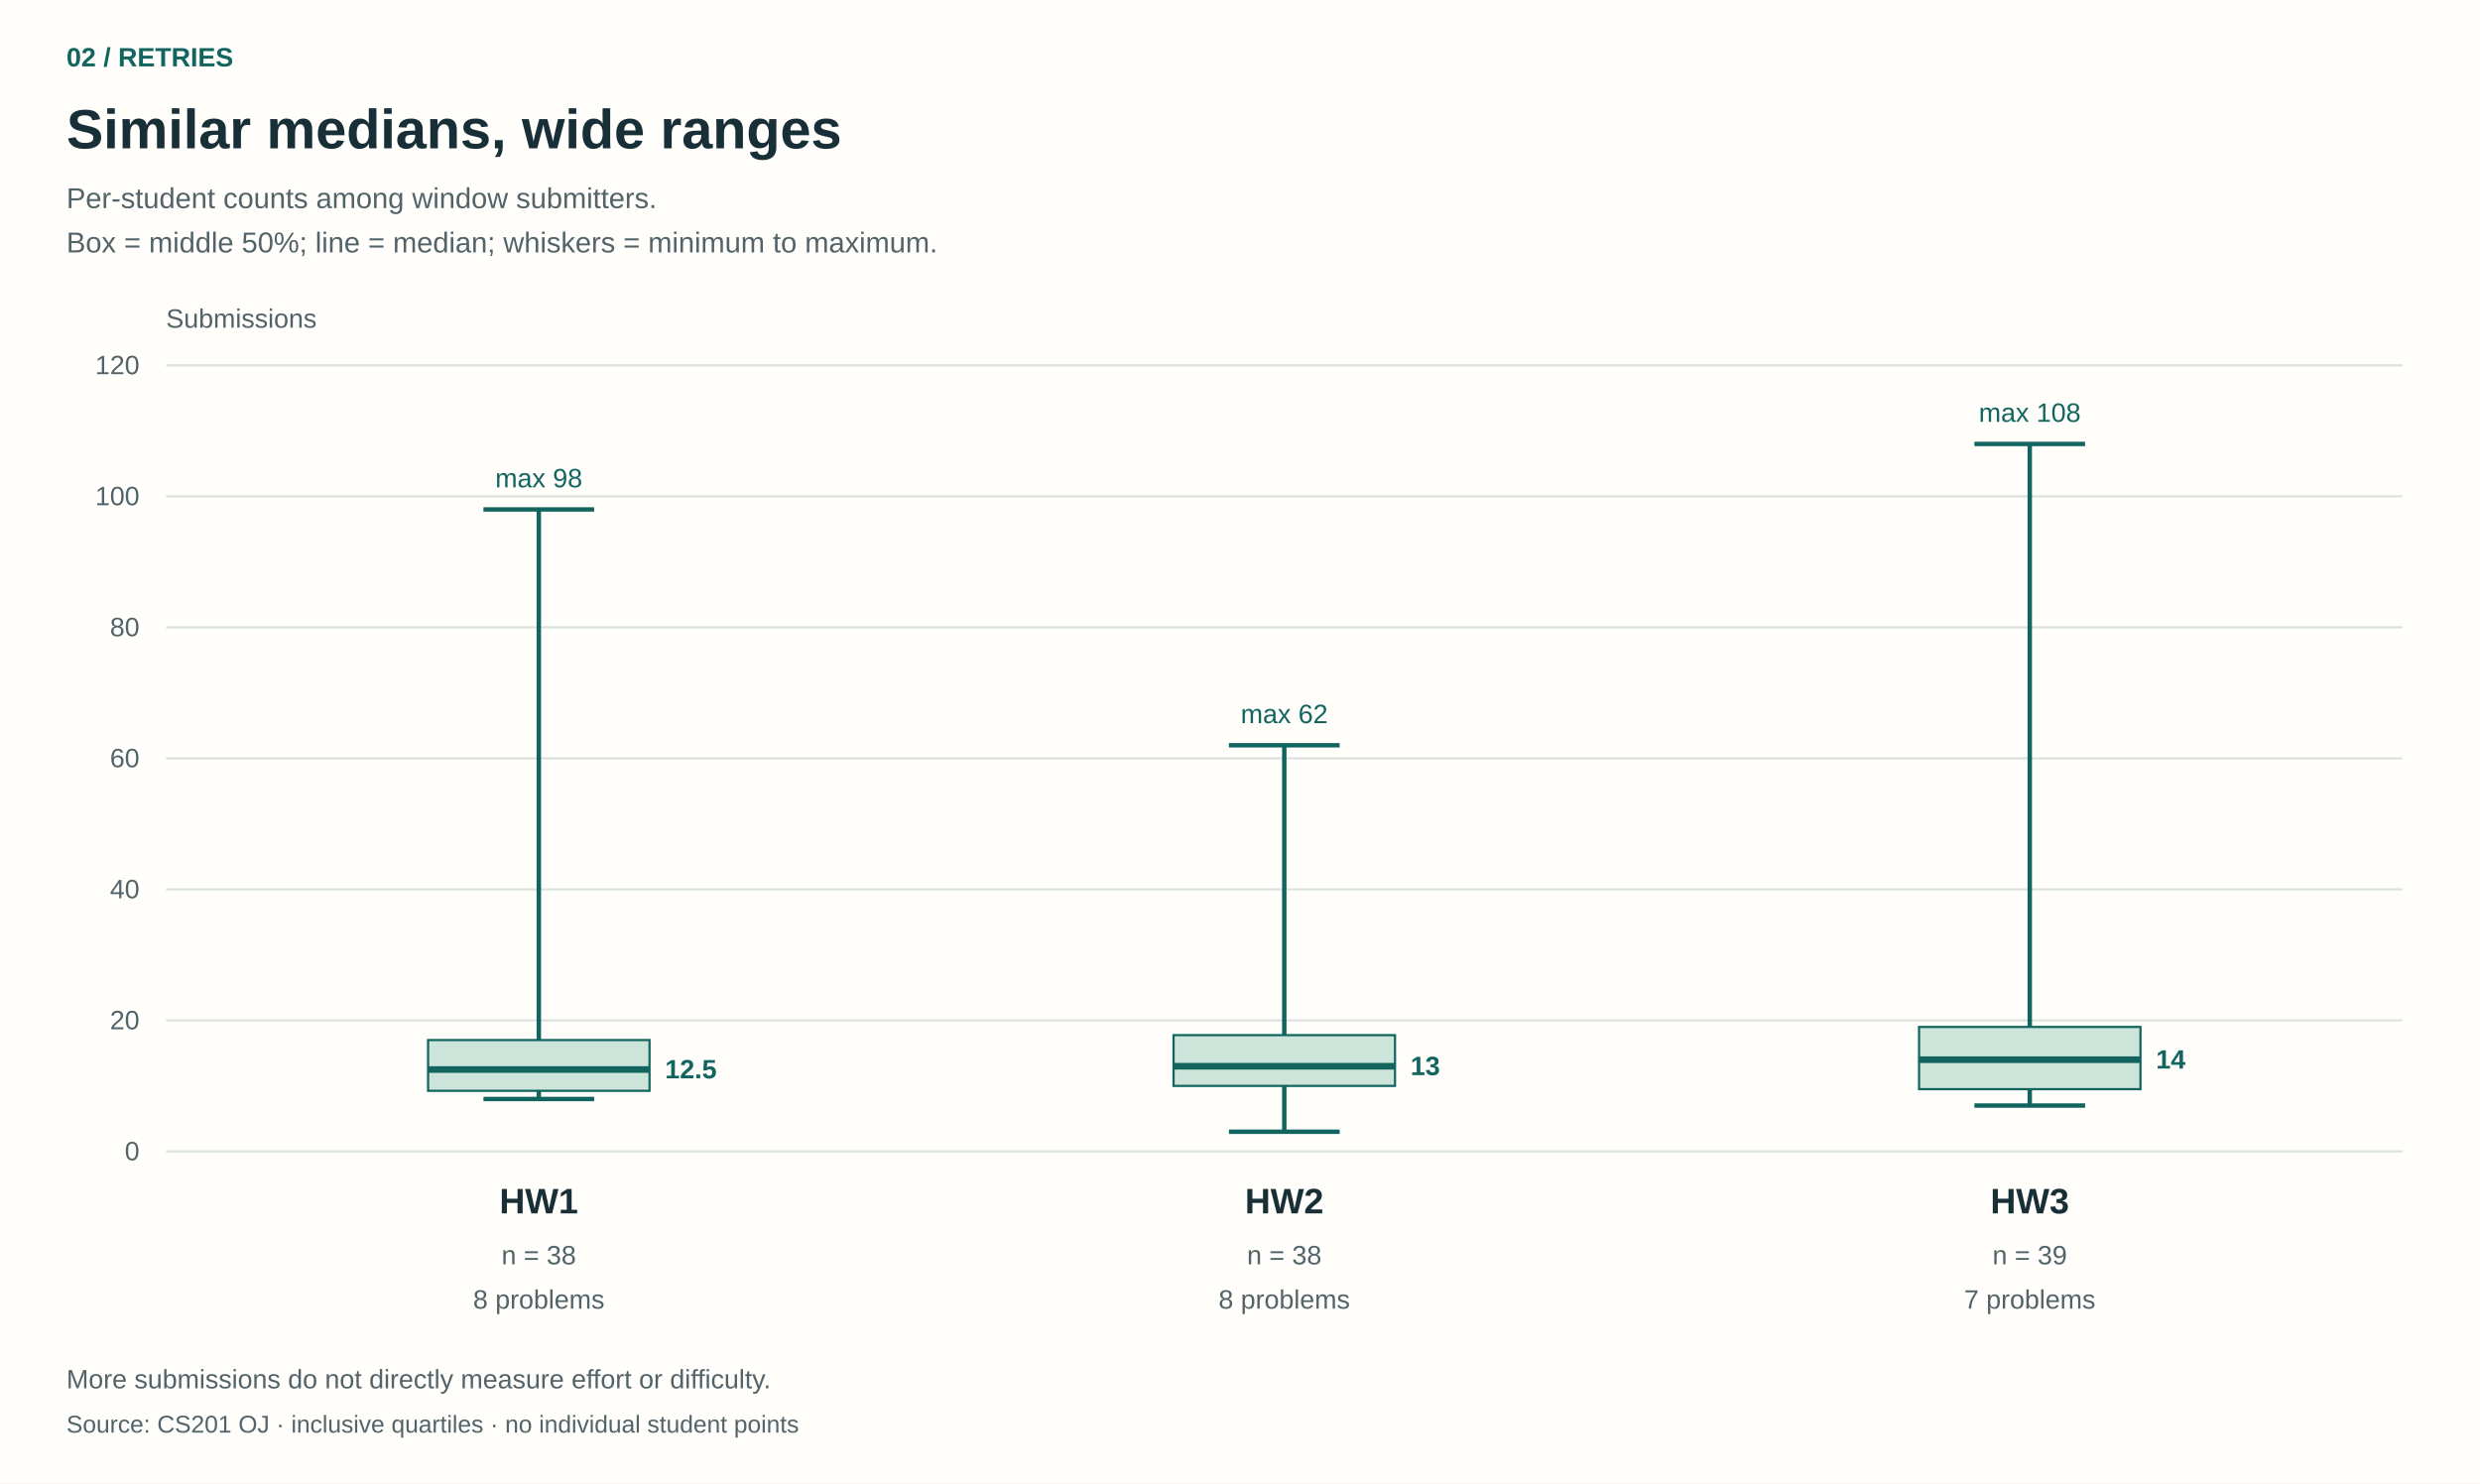
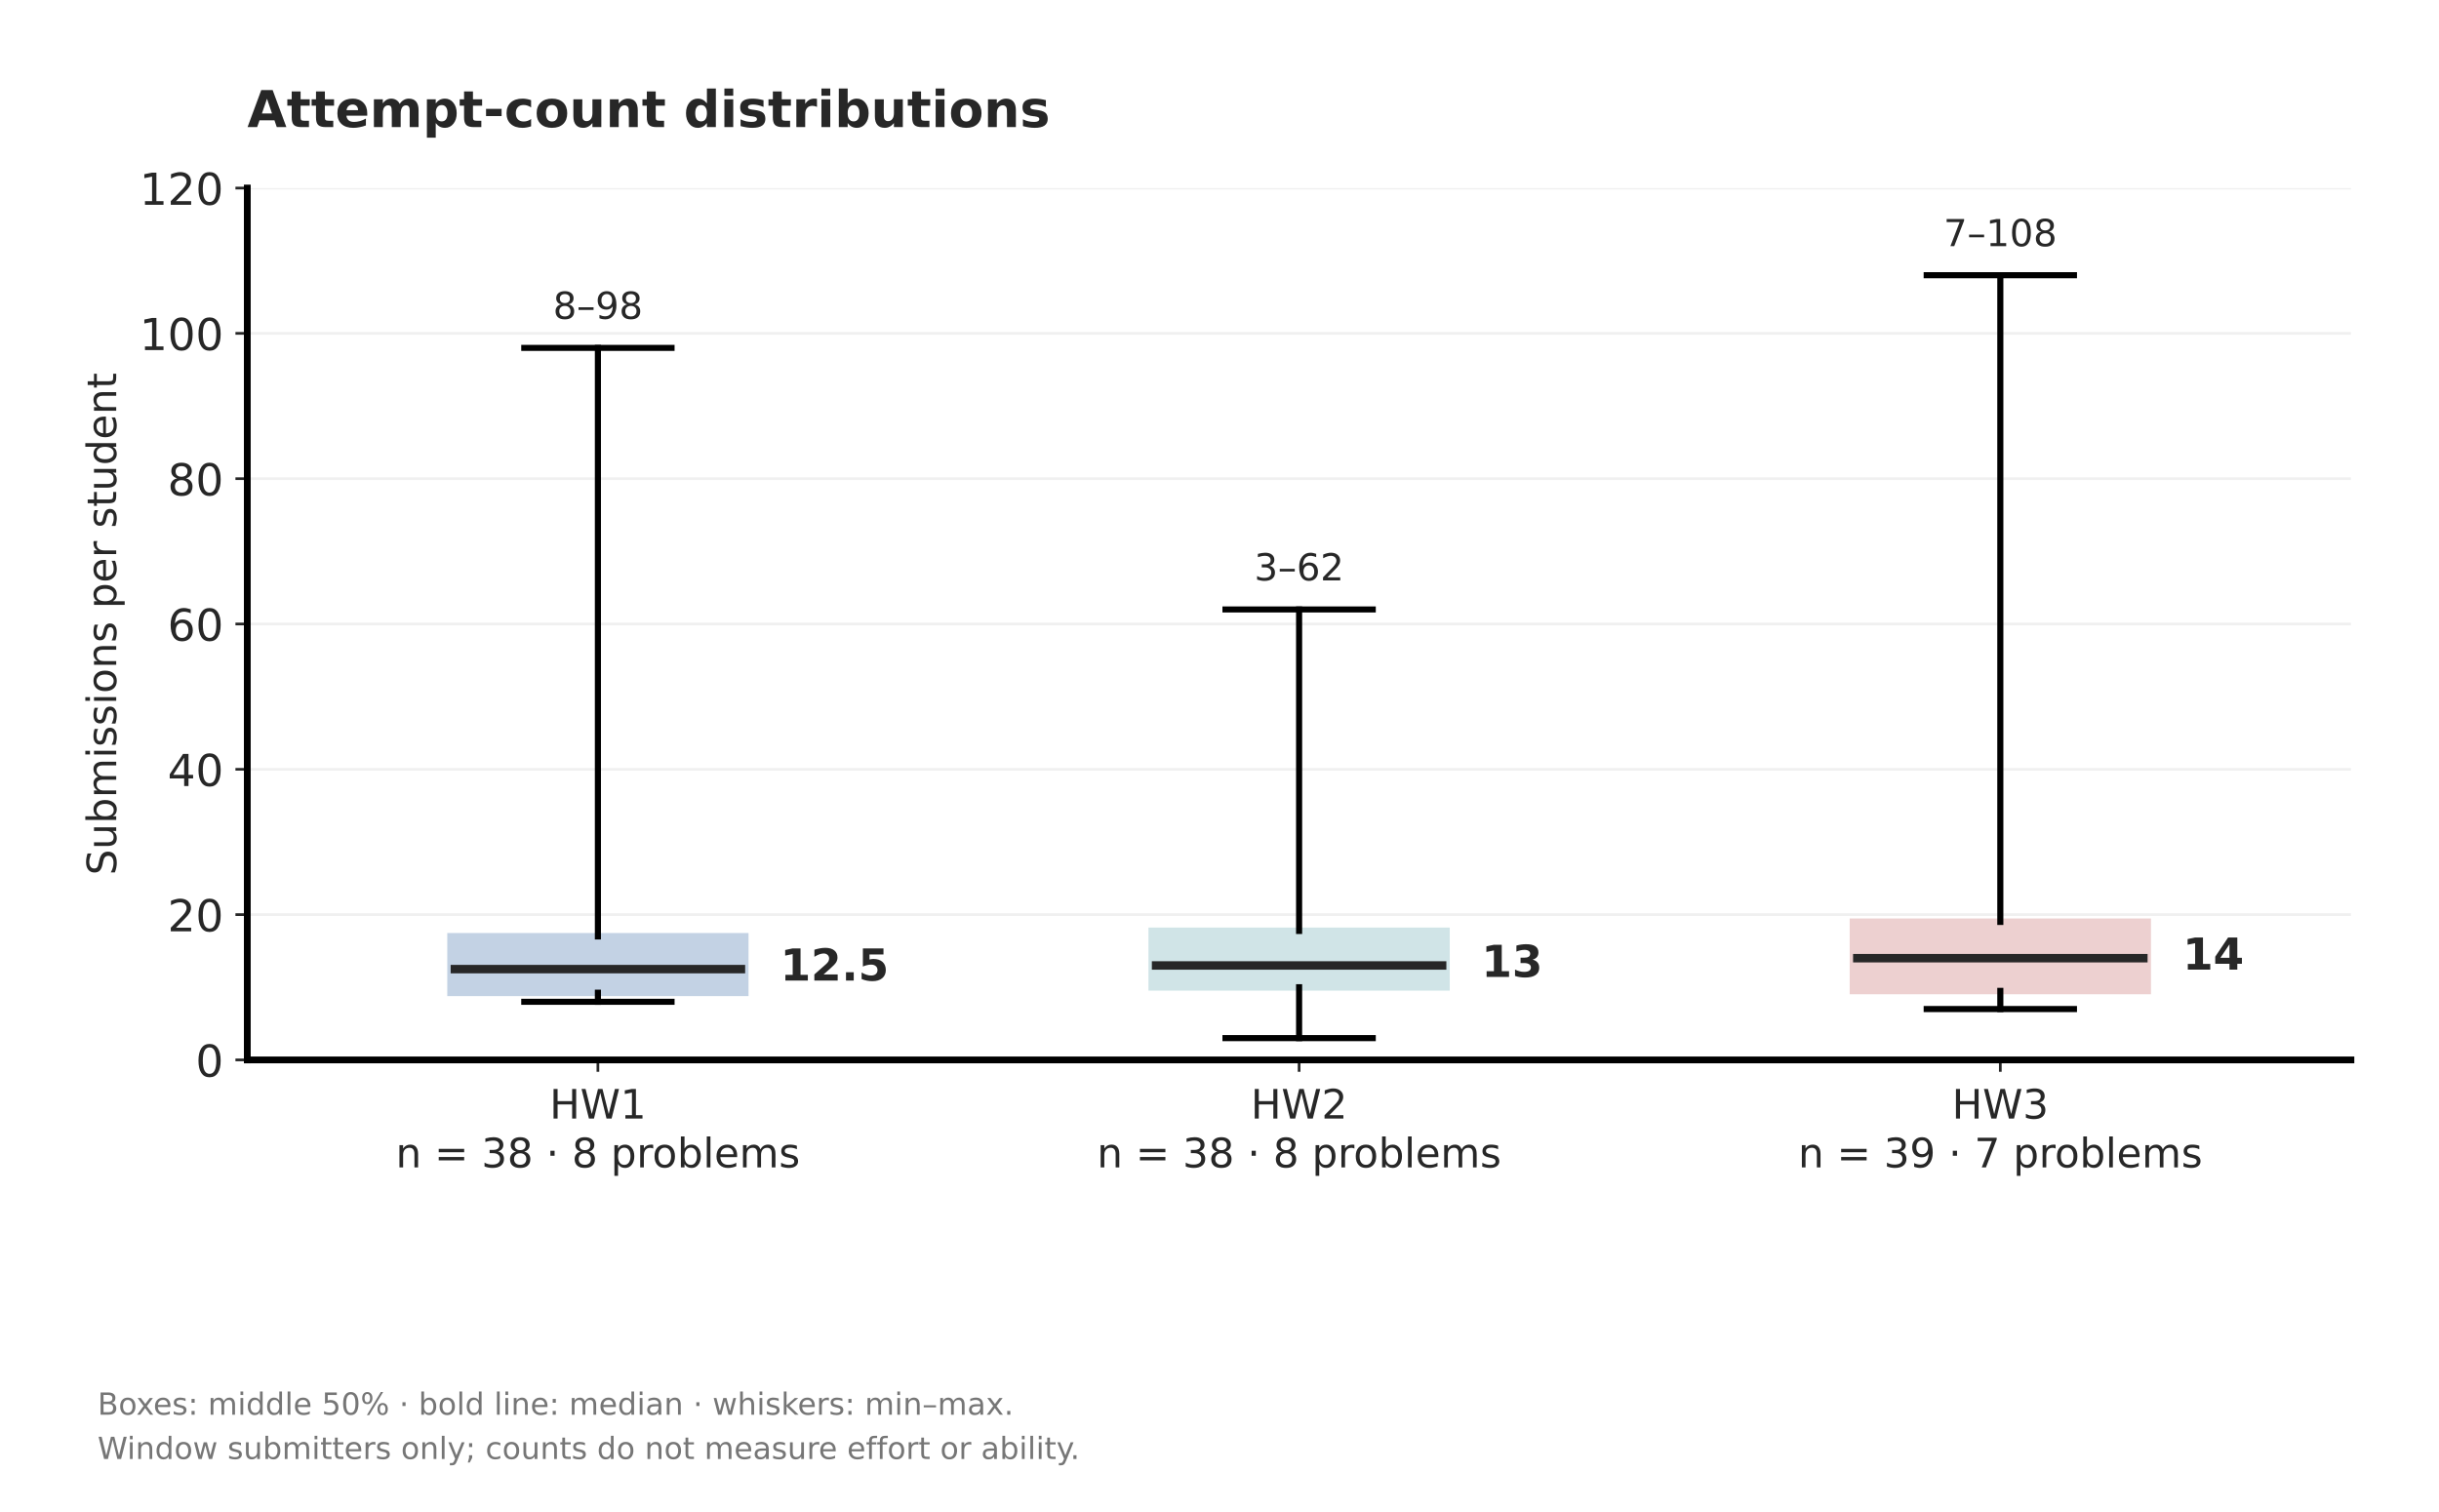
- <svg xmlns="http://www.w3.org/2000/svg" width="1120" height="670" viewBox="0 0 1120 670" role="img">
+ <svg xmlns="http://www.w3.org/2000/svg" xmlns:xlink="http://www.w3.org/1999/xlink" width="720pt" height="446.4pt" viewBox="0 0 720 446.4" version="1.1">
  <defs>
-     <pattern id="mask" width="6" height="6" patternUnits="userSpaceOnUse">
-       <rect width="6" height="6" fill="#f1eee8" />
-       <path d="M0 6L6 0" stroke="#c1bdb4" />
-     </pattern>
+     <style type="text/css">*{stroke-linejoin: round; stroke-linecap: butt}</style>
  </defs>
-   <rect width="1120" height="670" fill="#fffefa" />
-   <text x="30" y="30" fill="#12655f" text-anchor="start" font-family="Arial, sans-serif" font-size="12" font-weight="700">02 / RETRIES</text>
-   <text x="30" y="67" fill="#192f38" text-anchor="start" font-family="Arial, sans-serif" font-size="25" font-weight="700">Similar medians, wide ranges</text>
-   <text x="30" y="94" fill="#52636a" text-anchor="start" font-family="Arial, sans-serif" font-size="13" font-weight="400">Per-student counts among window submitters.</text>
-   <text x="30" y="114" fill="#52636a" text-anchor="start" font-family="Arial, sans-serif" font-size="13" font-weight="400">Box = middle 50%; line = median; whiskers = minimum to maximum.</text>
-   <line x1="75" y1="520.0" x2="1085" y2="520.0" stroke="#dbe2df" stroke-width="1" />
-   <text x="63" y="524.0" fill="#52636a" text-anchor="end" font-family="Arial, sans-serif" font-size="12" font-weight="400">0</text>
-   <line x1="75" y1="460.833" x2="1085" y2="460.833" stroke="#dbe2df" stroke-width="1" />
-   <text x="63" y="464.833" fill="#52636a" text-anchor="end" font-family="Arial, sans-serif" font-size="12" font-weight="400">20</text>
-   <line x1="75" y1="401.667" x2="1085" y2="401.667" stroke="#dbe2df" stroke-width="1" />
-   <text x="63" y="405.667" fill="#52636a" text-anchor="end" font-family="Arial, sans-serif" font-size="12" font-weight="400">40</text>
-   <line x1="75" y1="342.5" x2="1085" y2="342.5" stroke="#dbe2df" stroke-width="1" />
-   <text x="63" y="346.5" fill="#52636a" text-anchor="end" font-family="Arial, sans-serif" font-size="12" font-weight="400">60</text>
-   <line x1="75" y1="283.333" x2="1085" y2="283.333" stroke="#dbe2df" stroke-width="1" />
-   <text x="63" y="287.333" fill="#52636a" text-anchor="end" font-family="Arial, sans-serif" font-size="12" font-weight="400">80</text>
-   <line x1="75" y1="224.167" x2="1085" y2="224.167" stroke="#dbe2df" stroke-width="1" />
-   <text x="63" y="228.167" fill="#52636a" text-anchor="end" font-family="Arial, sans-serif" font-size="12" font-weight="400">100</text>
-   <line x1="75" y1="165.0" x2="1085" y2="165.0" stroke="#dbe2df" stroke-width="1" />
-   <text x="63" y="169.0" fill="#52636a" text-anchor="end" font-family="Arial, sans-serif" font-size="12" font-weight="400">120</text>
-   <text x="75" y="148" fill="#52636a" text-anchor="start" font-family="Arial, sans-serif" font-size="12" font-weight="400">Submissions</text>
-   <line x1="243.333" y1="496.333" x2="243.333" y2="230.083" stroke="#12655f" stroke-width="2" />
-   <line x1="218.333" y1="496.333" x2="268.333" y2="496.333" stroke="#12655f" stroke-width="2" />
-   <line x1="218.333" y1="230.083" x2="268.333" y2="230.083" stroke="#12655f" stroke-width="2" />
-   <rect x="193.333" y="469.708" width="100" height="22.927" fill="#cde4da" stroke="#12655f" />
-   <line x1="193.333" y1="483.021" x2="293.333" y2="483.021" stroke="#12655f" stroke-width="3" />
-   <text x="243.333" y="220.083" fill="#12655f" text-anchor="middle" font-family="Arial, sans-serif" font-size="12" font-weight="400">max 98</text>
-   <text x="300.333" y="487.021" fill="#12655f" text-anchor="start" font-family="Arial, sans-serif" font-size="12" font-weight="700">12.5</text>
-   <text x="243.333" y="548" fill="#192f38" text-anchor="middle" font-family="Arial, sans-serif" font-size="16" font-weight="700">HW1</text>
-   <text x="243.333" y="571" fill="#52636a" text-anchor="middle" font-family="Arial, sans-serif" font-size="12" font-weight="400">n = 38</text>
-   <text x="243.333" y="591" fill="#52636a" text-anchor="middle" font-family="Arial, sans-serif" font-size="12" font-weight="400">8 problems</text>
-   <line x1="580.0" y1="511.125" x2="580.0" y2="336.583" stroke="#12655f" stroke-width="2" />
-   <line x1="555.0" y1="511.125" x2="605.0" y2="511.125" stroke="#12655f" stroke-width="2" />
-   <line x1="555.0" y1="336.583" x2="605.0" y2="336.583" stroke="#12655f" stroke-width="2" />
-   <rect x="530.0" y="467.49" width="100" height="22.927" fill="#cde4da" stroke="#12655f" />
-   <line x1="530.0" y1="481.542" x2="630.0" y2="481.542" stroke="#12655f" stroke-width="3" />
-   <text x="580.0" y="326.583" fill="#12655f" text-anchor="middle" font-family="Arial, sans-serif" font-size="12" font-weight="400">max 62</text>
-   <text x="637.0" y="485.542" fill="#12655f" text-anchor="start" font-family="Arial, sans-serif" font-size="12" font-weight="700">13</text>
-   <text x="580.0" y="548" fill="#192f38" text-anchor="middle" font-family="Arial, sans-serif" font-size="16" font-weight="700">HW2</text>
-   <text x="580.0" y="571" fill="#52636a" text-anchor="middle" font-family="Arial, sans-serif" font-size="12" font-weight="400">n = 38</text>
-   <text x="580.0" y="591" fill="#52636a" text-anchor="middle" font-family="Arial, sans-serif" font-size="12" font-weight="400">8 problems</text>
-   <line x1="916.667" y1="499.292" x2="916.667" y2="200.5" stroke="#12655f" stroke-width="2" />
-   <line x1="891.667" y1="499.292" x2="941.667" y2="499.292" stroke="#12655f" stroke-width="2" />
-   <line x1="891.667" y1="200.5" x2="941.667" y2="200.5" stroke="#12655f" stroke-width="2" />
-   <rect x="866.667" y="463.792" width="100" height="28.104" fill="#cde4da" stroke="#12655f" />
-   <line x1="866.667" y1="478.583" x2="966.667" y2="478.583" stroke="#12655f" stroke-width="3" />
-   <text x="916.667" y="190.5" fill="#12655f" text-anchor="middle" font-family="Arial, sans-serif" font-size="12" font-weight="400">max 108</text>
-   <text x="973.667" y="482.583" fill="#12655f" text-anchor="start" font-family="Arial, sans-serif" font-size="12" font-weight="700">14</text>
-   <text x="916.667" y="548" fill="#192f38" text-anchor="middle" font-family="Arial, sans-serif" font-size="16" font-weight="700">HW3</text>
-   <text x="916.667" y="571" fill="#52636a" text-anchor="middle" font-family="Arial, sans-serif" font-size="12" font-weight="400">n = 39</text>
-   <text x="916.667" y="591" fill="#52636a" text-anchor="middle" font-family="Arial, sans-serif" font-size="12" font-weight="400">7 problems</text>
-   <text x="30" y="627" fill="#52636a" text-anchor="start" font-family="Arial, sans-serif" font-size="12" font-weight="400">More submissions do not directly measure effort or difficulty.</text>
-   <text x="30" y="647" fill="#52636a" text-anchor="start" font-family="Arial, sans-serif" font-size="11" font-weight="400">Source: CS201 OJ · inclusive quartiles · no individual student points</text>
+   <g id="figure_1">
+     <g id="patch_1">
+       <path d="M 0 446.4 L 720 446.4 L 720 0 L 0 0 z " style="fill: #ffffff" />
+     </g>
+     <g id="axes_1">
+       <g id="patch_2">
+         <path d="M 73.003 312.928 L 694 312.928 L 694 55.52 L 73.003 55.52 z " style="fill: #ffffff" />
+       </g>
+       <g id="matplotlib.axis_1">
+         <g id="xtick_1">
+           <g id="line2d_1">
+             <defs>
+               <path id="m3eb0104dd7" d="M 0 0 L 0 3.5 " style="stroke: #272727; stroke-width: 0.8" />
+             </defs>
+             <g>
+               <use xlink:href="#m3eb0104dd7" x="176.502" y="312.928" style="fill: #272727; stroke: #272727; stroke-width: 0.8" />
+             </g>
+           </g>
+           <g id="text_1">
+             <text style="font-size: 12px; font-family: 'DejaVu Sans', 'Helvetica', 'Arial', 'Bitstream Vera Sans', 'Computer Modern Sans Serif', 'Lucida Grande', 'Verdana', 'Geneva', 'Lucid', 'Avant Garde', sans-serif; fill: #272727" transform="translate(162.2402 330.2469)">HW1</text>
+             <text style="font-size: 12px; font-family: 'DejaVu Sans', 'Helvetica', 'Arial', 'Bitstream Vera Sans', 'Computer Modern Sans Serif', 'Lucida Grande', 'Verdana', 'Geneva', 'Lucid', 'Avant Garde', sans-serif; fill: #272727" transform="translate(116.8258 344.6501)">n = 38 · 8 problems</text>
+           </g>
+         </g>
+         <g id="xtick_2">
+           <g id="line2d_2">
+             <g>
+               <use xlink:href="#m3eb0104dd7" x="383.501" y="312.928" style="fill: #272727; stroke: #272727; stroke-width: 0.8" />
+             </g>
+           </g>
+           <g id="text_2">
+             <text style="font-size: 12px; font-family: 'DejaVu Sans', 'Helvetica', 'Arial', 'Bitstream Vera Sans', 'Computer Modern Sans Serif', 'Lucida Grande', 'Verdana', 'Geneva', 'Lucid', 'Avant Garde', sans-serif; fill: #272727" transform="translate(369.2392 330.2469)">HW2</text>
+             <text style="font-size: 12px; font-family: 'DejaVu Sans', 'Helvetica', 'Arial', 'Bitstream Vera Sans', 'Computer Modern Sans Serif', 'Lucida Grande', 'Verdana', 'Geneva', 'Lucid', 'Avant Garde', sans-serif; fill: #272727" transform="translate(323.8248 344.6501)">n = 38 · 8 problems</text>
+           </g>
+         </g>
+         <g id="xtick_3">
+           <g id="line2d_3">
+             <g>
+               <use xlink:href="#m3eb0104dd7" x="590.5" y="312.928" style="fill: #272727; stroke: #272727; stroke-width: 0.8" />
+             </g>
+           </g>
+           <g id="text_3">
+             <text style="font-size: 12px; font-family: 'DejaVu Sans', 'Helvetica', 'Arial', 'Bitstream Vera Sans', 'Computer Modern Sans Serif', 'Lucida Grande', 'Verdana', 'Geneva', 'Lucid', 'Avant Garde', sans-serif; fill: #272727" transform="translate(576.2383 330.2469)">HW3</text>
+             <text style="font-size: 12px; font-family: 'DejaVu Sans', 'Helvetica', 'Arial', 'Bitstream Vera Sans', 'Computer Modern Sans Serif', 'Lucida Grande', 'Verdana', 'Geneva', 'Lucid', 'Avant Garde', sans-serif; fill: #272727" transform="translate(530.8239 344.6501)">n = 39 · 7 problems</text>
+           </g>
+         </g>
+       </g>
+       <g id="matplotlib.axis_2">
+         <g id="ytick_1">
+           <g id="line2d_4">
+             <path d="M 73.003 312.928 L 694 312.928 " clip-path="url(#pb4176740e0)" style="fill: none; stroke: #b0b0b0; stroke-opacity: 0.18; stroke-width: 0.8; stroke-linecap: square" />
+           </g>
+           <g id="line2d_5">
+             <defs>
+               <path id="m71f31ba276" d="M 0 0 L -3.5 0 " style="stroke: #272727; stroke-width: 0.8" />
+             </defs>
+             <g>
+               <use xlink:href="#m71f31ba276" x="73.003" y="312.928" style="fill: #272727; stroke: #272727; stroke-width: 0.8" />
+             </g>
+           </g>
+           <g id="text_4">
+             <text style="font-size: 13px; font-family: 'DejaVu Sans', 'Helvetica', 'Arial', 'Bitstream Vera Sans', 'Computer Modern Sans Serif', 'Lucida Grande', 'Verdana', 'Geneva', 'Lucid', 'Avant Garde', sans-serif; text-anchor: end; fill: #272727" x="66.003" y="317.867" transform="rotate(-0 66.00281 317.867)">0</text>
+           </g>
+         </g>
+         <g id="ytick_2">
+           <g id="line2d_6">
+             <path d="M 73.003 270.027 L 694 270.027 " clip-path="url(#pb4176740e0)" style="fill: none; stroke: #b0b0b0; stroke-opacity: 0.18; stroke-width: 0.8; stroke-linecap: square" />
+           </g>
+           <g id="line2d_7">
+             <g>
+               <use xlink:href="#m71f31ba276" x="73.003" y="270.027" style="fill: #272727; stroke: #272727; stroke-width: 0.8" />
+             </g>
+           </g>
+           <g id="text_5">
+             <text style="font-size: 13px; font-family: 'DejaVu Sans', 'Helvetica', 'Arial', 'Bitstream Vera Sans', 'Computer Modern Sans Serif', 'Lucida Grande', 'Verdana', 'Geneva', 'Lucid', 'Avant Garde', sans-serif; text-anchor: end; fill: #272727" x="66.003" y="274.966" transform="rotate(-0 66.00281 274.9656)">20</text>
+           </g>
+         </g>
+         <g id="ytick_3">
+           <g id="line2d_8">
+             <path d="M 73.003 227.126 L 694 227.126 " clip-path="url(#pb4176740e0)" style="fill: none; stroke: #b0b0b0; stroke-opacity: 0.18; stroke-width: 0.8; stroke-linecap: square" />
+           </g>
+           <g id="line2d_9">
+             <g>
+               <use xlink:href="#m71f31ba276" x="73.003" y="227.126" style="fill: #272727; stroke: #272727; stroke-width: 0.8" />
+             </g>
+           </g>
+           <g id="text_6">
+             <text style="font-size: 13px; font-family: 'DejaVu Sans', 'Helvetica', 'Arial', 'Bitstream Vera Sans', 'Computer Modern Sans Serif', 'Lucida Grande', 'Verdana', 'Geneva', 'Lucid', 'Avant Garde', sans-serif; text-anchor: end; fill: #272727" x="66.003" y="232.064" transform="rotate(-0 66.00281 232.0641)">40</text>
+           </g>
+         </g>
+         <g id="ytick_4">
+           <g id="line2d_10">
+             <path d="M 73.003 184.224 L 694 184.224 " clip-path="url(#pb4176740e0)" style="fill: none; stroke: #b0b0b0; stroke-opacity: 0.18; stroke-width: 0.8; stroke-linecap: square" />
+           </g>
+           <g id="line2d_11">
+             <g>
+               <use xlink:href="#m71f31ba276" x="73.003" y="184.224" style="fill: #272727; stroke: #272727; stroke-width: 0.8" />
+             </g>
+           </g>
+           <g id="text_7">
+             <text style="font-size: 13px; font-family: 'DejaVu Sans', 'Helvetica', 'Arial', 'Bitstream Vera Sans', 'Computer Modern Sans Serif', 'Lucida Grande', 'Verdana', 'Geneva', 'Lucid', 'Avant Garde', sans-serif; text-anchor: end; fill: #272727" x="66.003" y="189.163" transform="rotate(-0 66.00281 189.1627)">60</text>
+           </g>
+         </g>
+         <g id="ytick_5">
+           <g id="line2d_12">
+             <path d="M 73.003 141.323 L 694 141.323 " clip-path="url(#pb4176740e0)" style="fill: none; stroke: #b0b0b0; stroke-opacity: 0.18; stroke-width: 0.8; stroke-linecap: square" />
+           </g>
+           <g id="line2d_13">
+             <g>
+               <use xlink:href="#m71f31ba276" x="73.003" y="141.323" style="fill: #272727; stroke: #272727; stroke-width: 0.8" />
+             </g>
+           </g>
+           <g id="text_8">
+             <text style="font-size: 13px; font-family: 'DejaVu Sans', 'Helvetica', 'Arial', 'Bitstream Vera Sans', 'Computer Modern Sans Serif', 'Lucida Grande', 'Verdana', 'Geneva', 'Lucid', 'Avant Garde', sans-serif; text-anchor: end; fill: #272727" x="66.003" y="146.261" transform="rotate(-0 66.00281 146.2613)">80</text>
+           </g>
+         </g>
+         <g id="ytick_6">
+           <g id="line2d_14">
+             <path d="M 73.003 98.421 L 694 98.421 " clip-path="url(#pb4176740e0)" style="fill: none; stroke: #b0b0b0; stroke-opacity: 0.18; stroke-width: 0.8; stroke-linecap: square" />
+           </g>
+           <g id="line2d_15">
+             <g>
+               <use xlink:href="#m71f31ba276" x="73.003" y="98.421" style="fill: #272727; stroke: #272727; stroke-width: 0.8" />
+             </g>
+           </g>
+           <g id="text_9">
+             <text style="font-size: 13px; font-family: 'DejaVu Sans', 'Helvetica', 'Arial', 'Bitstream Vera Sans', 'Computer Modern Sans Serif', 'Lucida Grande', 'Verdana', 'Geneva', 'Lucid', 'Avant Garde', sans-serif; text-anchor: end; fill: #272727" x="66.003" y="103.36" transform="rotate(-0 66.00281 103.3599)">100</text>
+           </g>
+         </g>
+         <g id="ytick_7">
+           <g id="line2d_16">
+             <path d="M 73.003 55.52 L 694 55.52 " clip-path="url(#pb4176740e0)" style="fill: none; stroke: #b0b0b0; stroke-opacity: 0.18; stroke-width: 0.8; stroke-linecap: square" />
+           </g>
+           <g id="line2d_17">
+             <g>
+               <use xlink:href="#m71f31ba276" x="73.003" y="55.52" style="fill: #272727; stroke: #272727; stroke-width: 0.8" />
+             </g>
+           </g>
+           <g id="text_10">
+             <text style="font-size: 13px; font-family: 'DejaVu Sans', 'Helvetica', 'Arial', 'Bitstream Vera Sans', 'Computer Modern Sans Serif', 'Lucida Grande', 'Verdana', 'Geneva', 'Lucid', 'Avant Garde', sans-serif; text-anchor: end; fill: #272727" x="66.003" y="60.458" transform="rotate(-0 66.00281 60.45848)">120</text>
+           </g>
+         </g>
+         <g id="text_11">
+           <text style="font-size: 12px; font-family: 'DejaVu Sans', 'Helvetica', 'Arial', 'Bitstream Vera Sans', 'Computer Modern Sans Serif', 'Lucida Grande', 'Verdana', 'Geneva', 'Lucid', 'Avant Garde', sans-serif; text-anchor: middle; fill: #272727" x="34.306" y="184.224" transform="rotate(-90 34.30625 184.2243)">Submissions per student</text>
+         </g>
+       </g>
+       <g id="patch_3">
+         <path d="M 133.033 293.087 L 219.972 293.087 L 219.972 276.462 L 133.033 276.462 L 133.033 293.087 z " clip-path="url(#pb4176740e0)" style="fill: #0f4d92; opacity: 0.25; stroke: #0f4d92; stroke-width: 2; stroke-linejoin: miter" />
+       </g>
+       <g id="line2d_18">
+         <path d="M 176.502 293.087 L 176.502 295.768 " clip-path="url(#pb4176740e0)" style="fill: none; stroke: #000000; stroke-width: 1.8; stroke-linecap: square" />
+       </g>
+       <g id="line2d_19">
+         <path d="M 176.502 276.462 L 176.502 102.712 " clip-path="url(#pb4176740e0)" style="fill: none; stroke: #000000; stroke-width: 1.8; stroke-linecap: square" />
+       </g>
+       <g id="line2d_20">
+         <path d="M 154.767 295.768 L 198.237 295.768 " clip-path="url(#pb4176740e0)" style="fill: none; stroke: #000000; stroke-width: 1.8; stroke-linecap: square" />
+       </g>
+       <g id="line2d_21">
+         <path d="M 154.767 102.712 L 198.237 102.712 " clip-path="url(#pb4176740e0)" style="fill: none; stroke: #000000; stroke-width: 1.8; stroke-linecap: square" />
+       </g>
+       <g id="patch_4">
+         <path d="M 340.032 291.478 L 426.971 291.478 L 426.971 274.853 L 340.032 274.853 L 340.032 291.478 z " clip-path="url(#pb4176740e0)" style="fill: #42949e; opacity: 0.25; stroke: #42949e; stroke-width: 2; stroke-linejoin: miter" />
+       </g>
+       <g id="line2d_22">
+         <path d="M 383.501 291.478 L 383.501 306.493 " clip-path="url(#pb4176740e0)" style="fill: none; stroke: #000000; stroke-width: 1.8; stroke-linecap: square" />
+       </g>
+       <g id="line2d_23">
+         <path d="M 383.501 274.853 L 383.501 179.934 " clip-path="url(#pb4176740e0)" style="fill: none; stroke: #000000; stroke-width: 1.8; stroke-linecap: square" />
+       </g>
+       <g id="line2d_24">
+         <path d="M 361.767 306.493 L 405.236 306.493 " clip-path="url(#pb4176740e0)" style="fill: none; stroke: #000000; stroke-width: 1.8; stroke-linecap: square" />
+       </g>
+       <g id="line2d_25">
+         <path d="M 361.767 179.934 L 405.236 179.934 " clip-path="url(#pb4176740e0)" style="fill: none; stroke: #000000; stroke-width: 1.8; stroke-linecap: square" />
+       </g>
+       <g id="patch_5">
+         <path d="M 547.031 292.55 L 633.97 292.55 L 633.97 272.172 L 547.031 272.172 L 547.031 292.55 z " clip-path="url(#pb4176740e0)" style="fill: #b64342; opacity: 0.25; stroke: #b64342; stroke-width: 2; stroke-linejoin: miter" />
+       </g>
+       <g id="line2d_26">
+         <path d="M 590.5 292.55 L 590.5 297.913 " clip-path="url(#pb4176740e0)" style="fill: none; stroke: #000000; stroke-width: 1.8; stroke-linecap: square" />
+       </g>
+       <g id="line2d_27">
+         <path d="M 590.5 272.172 L 590.5 81.261 " clip-path="url(#pb4176740e0)" style="fill: none; stroke: #000000; stroke-width: 1.8; stroke-linecap: square" />
+       </g>
+       <g id="line2d_28">
+         <path d="M 568.766 297.913 L 612.235 297.913 " clip-path="url(#pb4176740e0)" style="fill: none; stroke: #000000; stroke-width: 1.8; stroke-linecap: square" />
+       </g>
+       <g id="line2d_29">
+         <path d="M 568.766 81.261 L 612.235 81.261 " clip-path="url(#pb4176740e0)" style="fill: none; stroke: #000000; stroke-width: 1.8; stroke-linecap: square" />
+       </g>
+       <g id="line2d_30">
+         <path d="M 133.033 286.115 L 219.972 286.115 " clip-path="url(#pb4176740e0)" style="fill: none; stroke: #272727; stroke-width: 2.5" />
+       </g>
+       <g id="line2d_31">
+         <path d="M 340.032 285.043 L 426.971 285.043 " clip-path="url(#pb4176740e0)" style="fill: none; stroke: #272727; stroke-width: 2.5" />
+       </g>
+       <g id="line2d_32">
+         <path d="M 547.031 282.898 L 633.97 282.898 " clip-path="url(#pb4176740e0)" style="fill: none; stroke: #272727; stroke-width: 2.5" />
+       </g>
+       <g id="patch_6">
+         <path d="M 73.003 312.928 L 73.003 55.52 " style="fill: none; stroke: #000000; stroke-width: 2; stroke-linejoin: miter; stroke-linecap: square" />
+       </g>
+       <g id="patch_7">
+         <path d="M 73.003 312.928 L 694 312.928 " style="fill: none; stroke: #000000; stroke-width: 2; stroke-linejoin: miter; stroke-linecap: square" />
+       </g>
+       <g id="text_12">
+         <text style="font-weight: 700; font-size: 13px; font-family: 'DejaVu Sans', 'Helvetica', 'Arial', 'Bitstream Vera Sans', 'Computer Modern Sans Serif', 'Lucida Grande', 'Verdana', 'Geneva', 'Lucid', 'Avant Garde', sans-serif; text-anchor: start; fill: #272727" x="230.322" y="289.492" transform="rotate(-0 230.3221 289.4921)">12.5</text>
+       </g>
+       <g id="text_13">
+         <text style="font-size: 11px; font-family: 'DejaVu Sans', 'Helvetica', 'Arial', 'Bitstream Vera Sans', 'Computer Modern Sans Serif', 'Lucida Grande', 'Verdana', 'Geneva', 'Lucid', 'Avant Garde', sans-serif; text-anchor: middle; fill: #272727" x="176.502" y="94.131" transform="rotate(-0 176.5023 94.13128)">8–98</text>
+       </g>
+       <g id="text_14">
+         <text style="font-weight: 700; font-size: 13px; font-family: 'DejaVu Sans', 'Helvetica', 'Arial', 'Bitstream Vera Sans', 'Computer Modern Sans Serif', 'Lucida Grande', 'Verdana', 'Geneva', 'Lucid', 'Avant Garde', sans-serif; text-anchor: start; fill: #272727" x="437.321" y="288.42" transform="rotate(-0 437.3212 288.4195)">13</text>
+       </g>
+       <g id="text_15">
+         <text style="font-size: 11px; font-family: 'DejaVu Sans', 'Helvetica', 'Arial', 'Bitstream Vera Sans', 'Computer Modern Sans Serif', 'Lucida Grande', 'Verdana', 'Geneva', 'Lucid', 'Avant Garde', sans-serif; text-anchor: middle; fill: #272727" x="383.501" y="171.354" transform="rotate(-0 383.5014 171.3538)">3–62</text>
+       </g>
+       <g id="text_16">
+         <text style="font-weight: 700; font-size: 13px; font-family: 'DejaVu Sans', 'Helvetica', 'Arial', 'Bitstream Vera Sans', 'Computer Modern Sans Serif', 'Lucida Grande', 'Verdana', 'Geneva', 'Lucid', 'Avant Garde', sans-serif; text-anchor: start; fill: #272727" x="644.32" y="286.274" transform="rotate(-0 644.3202 286.2745)">14</text>
+       </g>
+       <g id="text_17">
+         <text style="font-size: 11px; font-family: 'DejaVu Sans', 'Helvetica', 'Arial', 'Bitstream Vera Sans', 'Computer Modern Sans Serif', 'Lucida Grande', 'Verdana', 'Geneva', 'Lucid', 'Avant Garde', sans-serif; text-anchor: middle; fill: #272727" x="590.5" y="72.681" transform="rotate(-0 590.5005 72.68057)">7–108</text>
+       </g>
+       <g id="text_18">
+         <text style="font-weight: 700; font-size: 15px; font-family: 'DejaVu Sans', 'Helvetica', 'Arial', 'Bitstream Vera Sans', 'Computer Modern Sans Serif', 'Lucida Grande', 'Verdana', 'Geneva', 'Lucid', 'Avant Garde', sans-serif; text-anchor: start; fill: #272727" x="73.003" y="37.52" transform="rotate(-0 73.00281 37.52)">Attempt-count distributions</text>
+       </g>
+     </g>
+     <g id="text_19">
+       <text style="font-size: 9px; font-family: 'DejaVu Sans', 'Helvetica', 'Arial', 'Bitstream Vera Sans', 'Computer Modern Sans Serif', 'Lucida Grande', 'Verdana', 'Geneva', 'Lucid', 'Avant Garde', sans-serif; fill: #767676" transform="translate(28.8 417.6703)">Boxes: middle 50% · bold line: median · whiskers: min–max.</text>
+       <text style="font-size: 9px; font-family: 'DejaVu Sans', 'Helvetica', 'Arial', 'Bitstream Vera Sans', 'Computer Modern Sans Serif', 'Lucida Grande', 'Verdana', 'Geneva', 'Lucid', 'Avant Garde', sans-serif; fill: #767676" transform="translate(28.8 430.7484)">Window submitters only; counts do not measure effort or ability.</text>
+     </g>
+   </g>
+   <defs>
+     <clipPath id="pb4176740e0">
+       <rect x="73.003" y="55.52" width="620.997" height="257.409" />
+     </clipPath>
+   </defs>
</svg>
